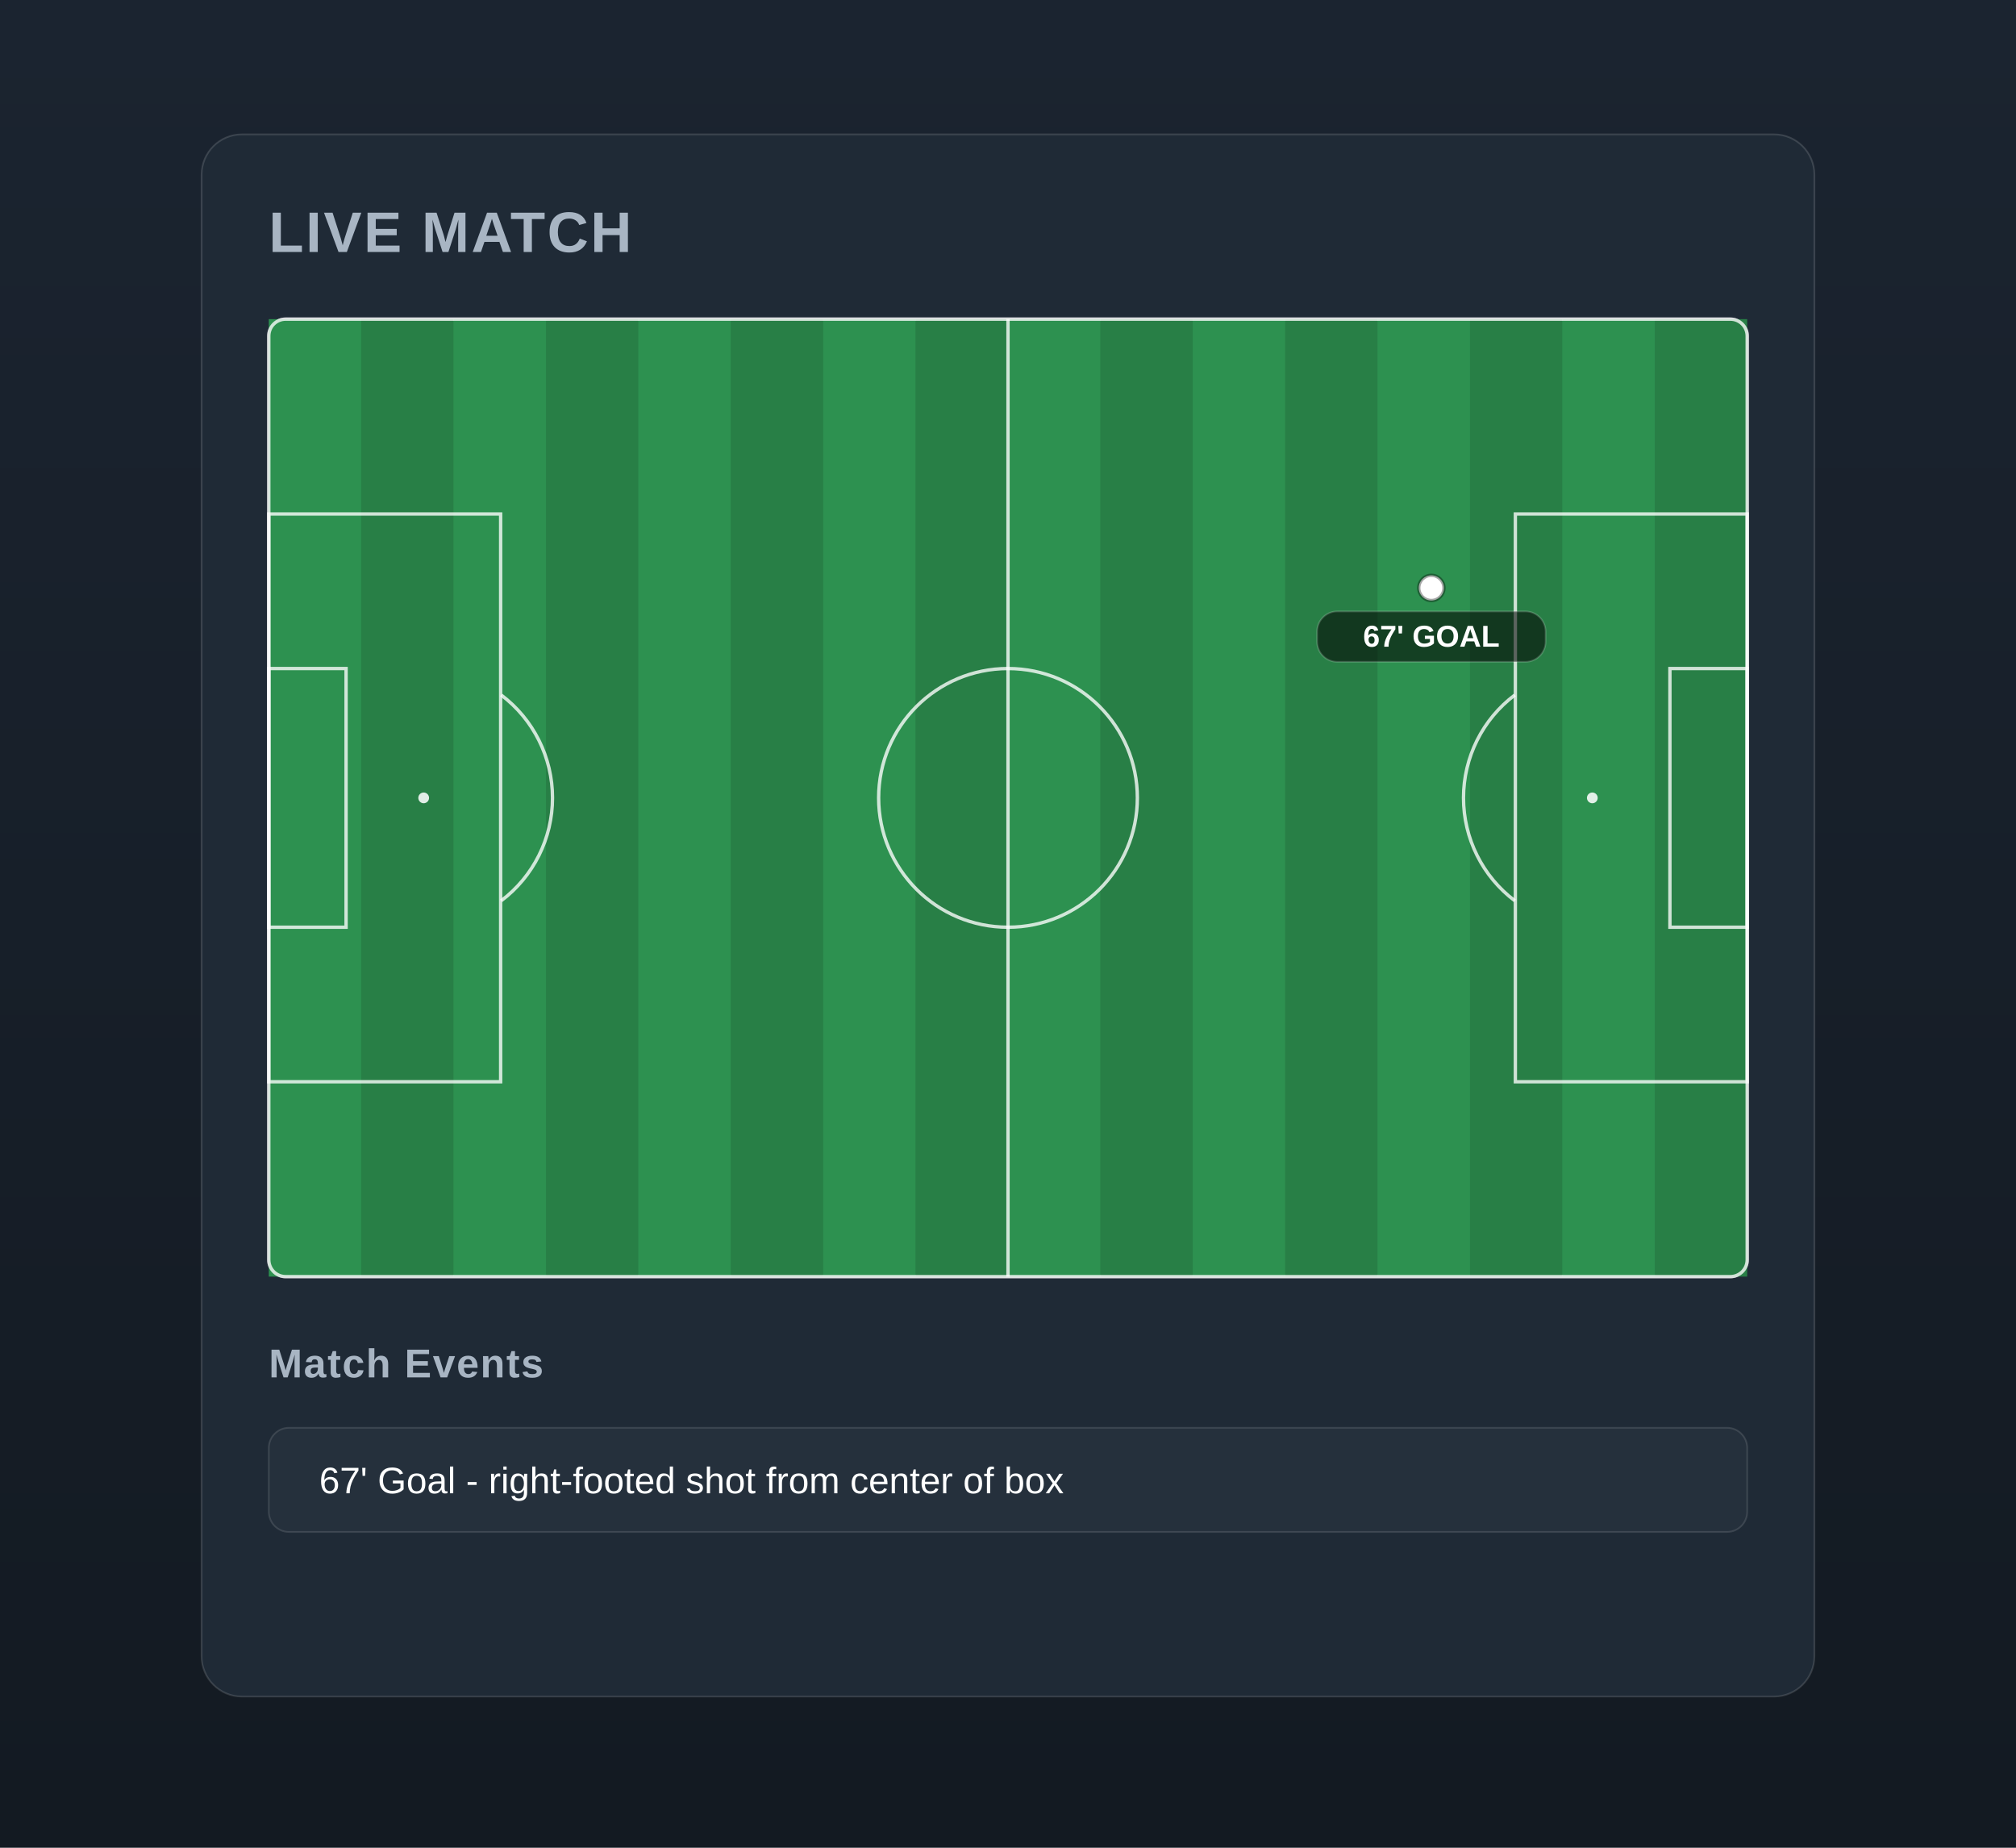
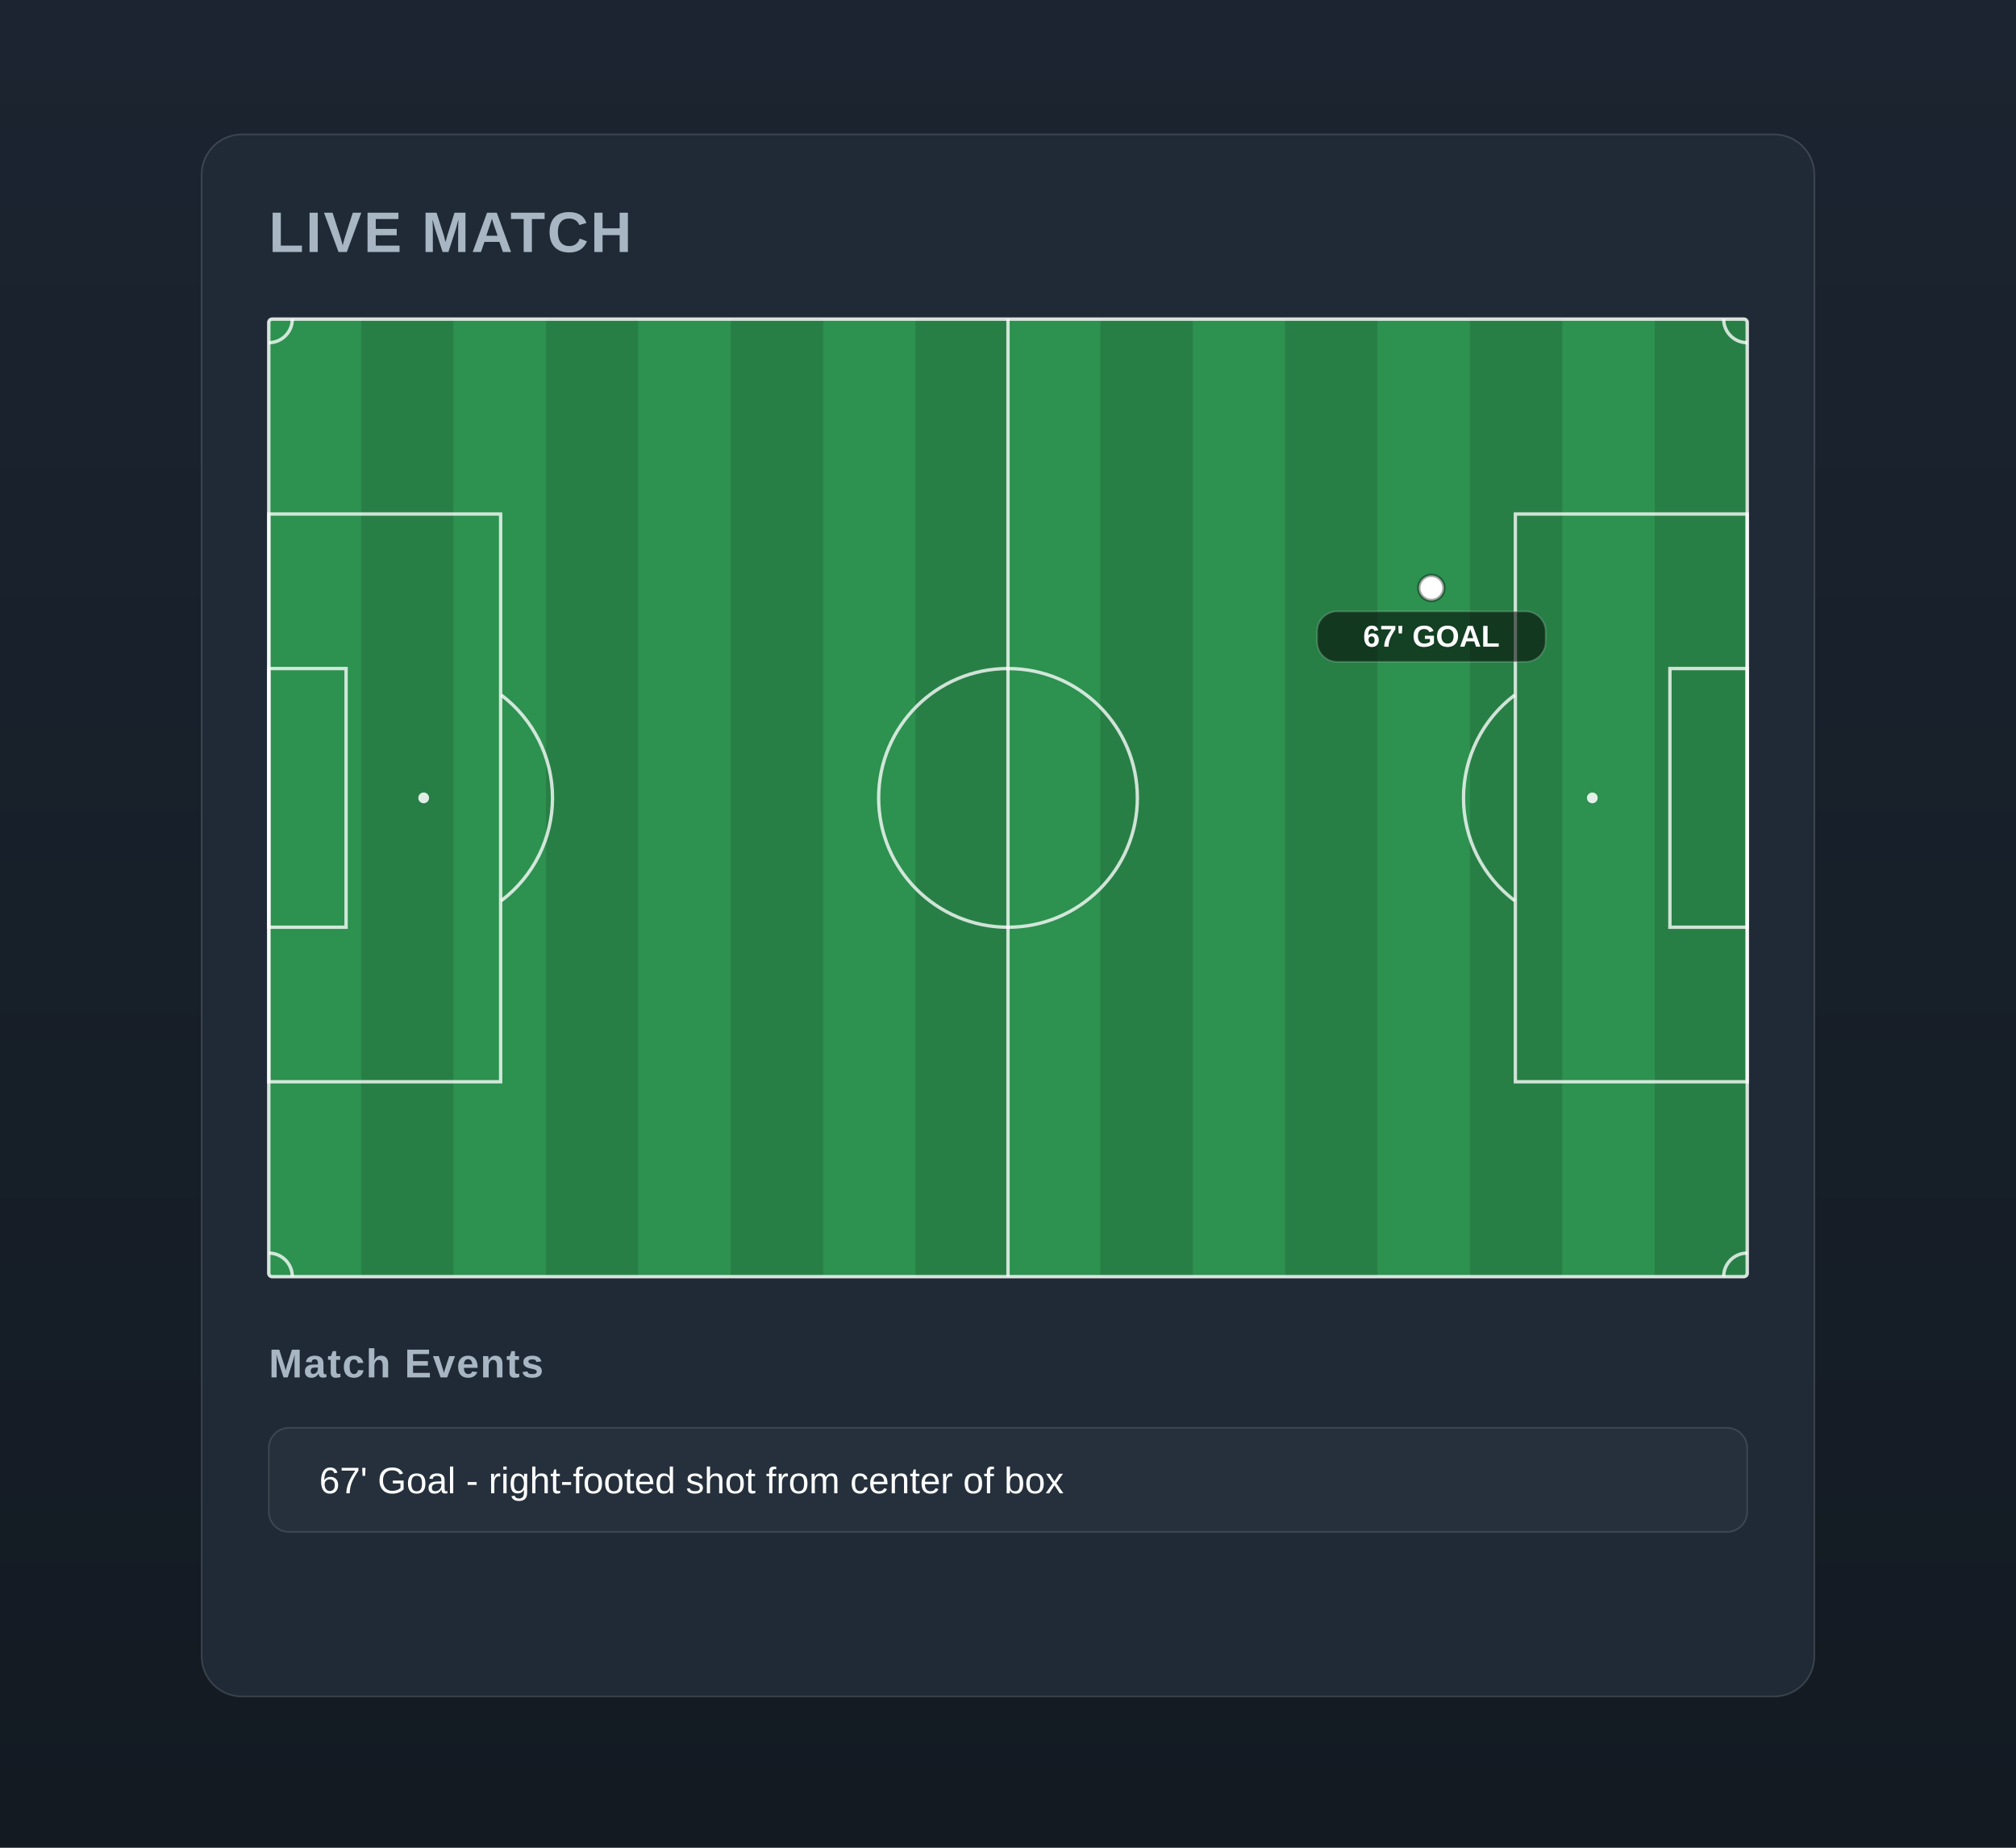
<svg xmlns="http://www.w3.org/2000/svg" width="1200" height="1100" viewBox="0 0 1200 1100">
  <defs>
    <linearGradient id="bg" x1="0" y1="0" x2="0" y2="1">
      <stop offset="0%" stop-color="#1b2430" />
      <stop offset="100%" stop-color="#131a22" />
    </linearGradient>
  </defs>
  <rect width="1200" height="1100" fill="url(#bg)" />
  <rect x="120" y="80" width="960" height="930" rx="24" fill="#1f2a36" stroke="rgba(255,255,255,0.14)" />
  <text x="160" y="150" fill="#a8b5c3" font-family="Arial, sans-serif" font-size="34" font-weight="700" letter-spacing="1.2">
    LIVE MATCH
  </text>
-   <rect x="160" y="190" width="880" height="570" rx="10" fill="#2b884b" stroke="rgba(255,255,255,0.35)" stroke-width="2" />
+   <rect x="160" y="190" width="880" height="570" rx="2" fill="#2b884b" stroke="rgba(255,255,255,0.35)" stroke-width="2" />
  <rect x="160" y="190" width="55" height="570" fill="#2d9150" />
  <rect x="215" y="190" width="55" height="570" fill="#287f46" />
  <rect x="270" y="190" width="55" height="570" fill="#2d9150" />
  <rect x="325" y="190" width="55" height="570" fill="#287f46" />
  <rect x="380" y="190" width="55" height="570" fill="#2d9150" />
  <rect x="435" y="190" width="55" height="570" fill="#287f46" />
  <rect x="490" y="190" width="55" height="570" fill="#2d9150" />
  <rect x="545" y="190" width="55" height="570" fill="#287f46" />
  <rect x="600" y="190" width="55" height="570" fill="#2d9150" />
  <rect x="655" y="190" width="55" height="570" fill="#287f46" />
  <rect x="710" y="190" width="55" height="570" fill="#2d9150" />
  <rect x="765" y="190" width="55" height="570" fill="#287f46" />
  <rect x="820" y="190" width="55" height="570" fill="#2d9150" />
  <rect x="875" y="190" width="55" height="570" fill="#287f46" />
  <rect x="930" y="190" width="55" height="570" fill="#2d9150" />
  <rect x="985" y="190" width="55" height="570" fill="#287f46" />
-   <rect x="160" y="190" width="880" height="570" rx="10" fill="none" stroke="rgba(255,255,255,0.78)" stroke-width="2" />
+   <rect x="160" y="190" width="880" height="570" rx="2" fill="none" stroke="rgba(255,255,255,0.78)" stroke-width="2" />
  <line x1="600" y1="190" x2="600" y2="760" stroke="rgba(255,255,255,0.78)" stroke-width="2" />
  <circle cx="600" cy="475" r="77" fill="none" stroke="rgba(255,255,255,0.78)" stroke-width="2" />
  <rect x="160" y="306" width="138" height="338" fill="none" stroke="rgba(255,255,255,0.78)" stroke-width="2" />
  <rect x="902" y="306" width="138" height="338" fill="none" stroke="rgba(255,255,255,0.78)" stroke-width="2" />
  <rect x="160" y="398" width="46" height="154" fill="none" stroke="rgba(255,255,255,0.78)" stroke-width="2" />
  <rect x="994" y="398" width="46" height="154" fill="none" stroke="rgba(255,255,255,0.78)" stroke-width="2" />
  <circle cx="252.19" cy="475" r="3.2" fill="rgba(255,255,255,0.86)" />
  <circle cx="947.81" cy="475" r="3.2" fill="rgba(255,255,255,0.86)" />
  <path d="M 298.29 413.72 A 76.69 76.69 0 0 1 298.29 536.28" fill="none" stroke="rgba(255,255,255,0.78)" stroke-width="2" />
  <path d="M 901.71 413.72 A 76.69 76.69 0 0 0 901.71 536.28" fill="none" stroke="rgba(255,255,255,0.78)" stroke-width="2" />
+   <path d="M 160 204 A 14 14 0 0 0 174 190" fill="none" stroke="rgba(255,255,255,0.78)" stroke-width="2" />
+   <path d="M 1026 190 A 14 14 0 0 0 1040 204" fill="none" stroke="rgba(255,255,255,0.78)" stroke-width="2" />
+   <path d="M 160 746 A 14 14 0 0 1 174 760" fill="none" stroke="rgba(255,255,255,0.78)" stroke-width="2" />
+   <path d="M 1026 760 A 14 14 0 0 1 1040 746" fill="none" stroke="rgba(255,255,255,0.78)" stroke-width="2" />
  <circle cx="852" cy="350" r="7.5" fill="#ffffff" stroke="rgba(0,0,0,0.35)" stroke-width="2" />
  <rect x="784" y="364" width="136" height="30" rx="12" fill="rgba(0,0,0,0.56)" stroke="rgba(255,255,255,0.18)" />
  <text x="852" y="385" text-anchor="middle" fill="#ffffff" font-family="Arial, sans-serif" font-size="18" font-weight="800">67' GOAL</text>
  <text x="160" y="820" fill="#a8b5c3" font-family="Arial, sans-serif" font-size="24" font-weight="600" letter-spacing="0.8">
    Match Events
  </text>
  <rect x="160" y="850" width="880" height="62" rx="12" fill="rgba(255,255,255,0.03)" stroke="rgba(255,255,255,0.12)" />
  <text x="190" y="889" fill="#ffffff" font-family="Arial, sans-serif" font-size="22">67' Goal - right-footed shot from center of box</text>
</svg>
